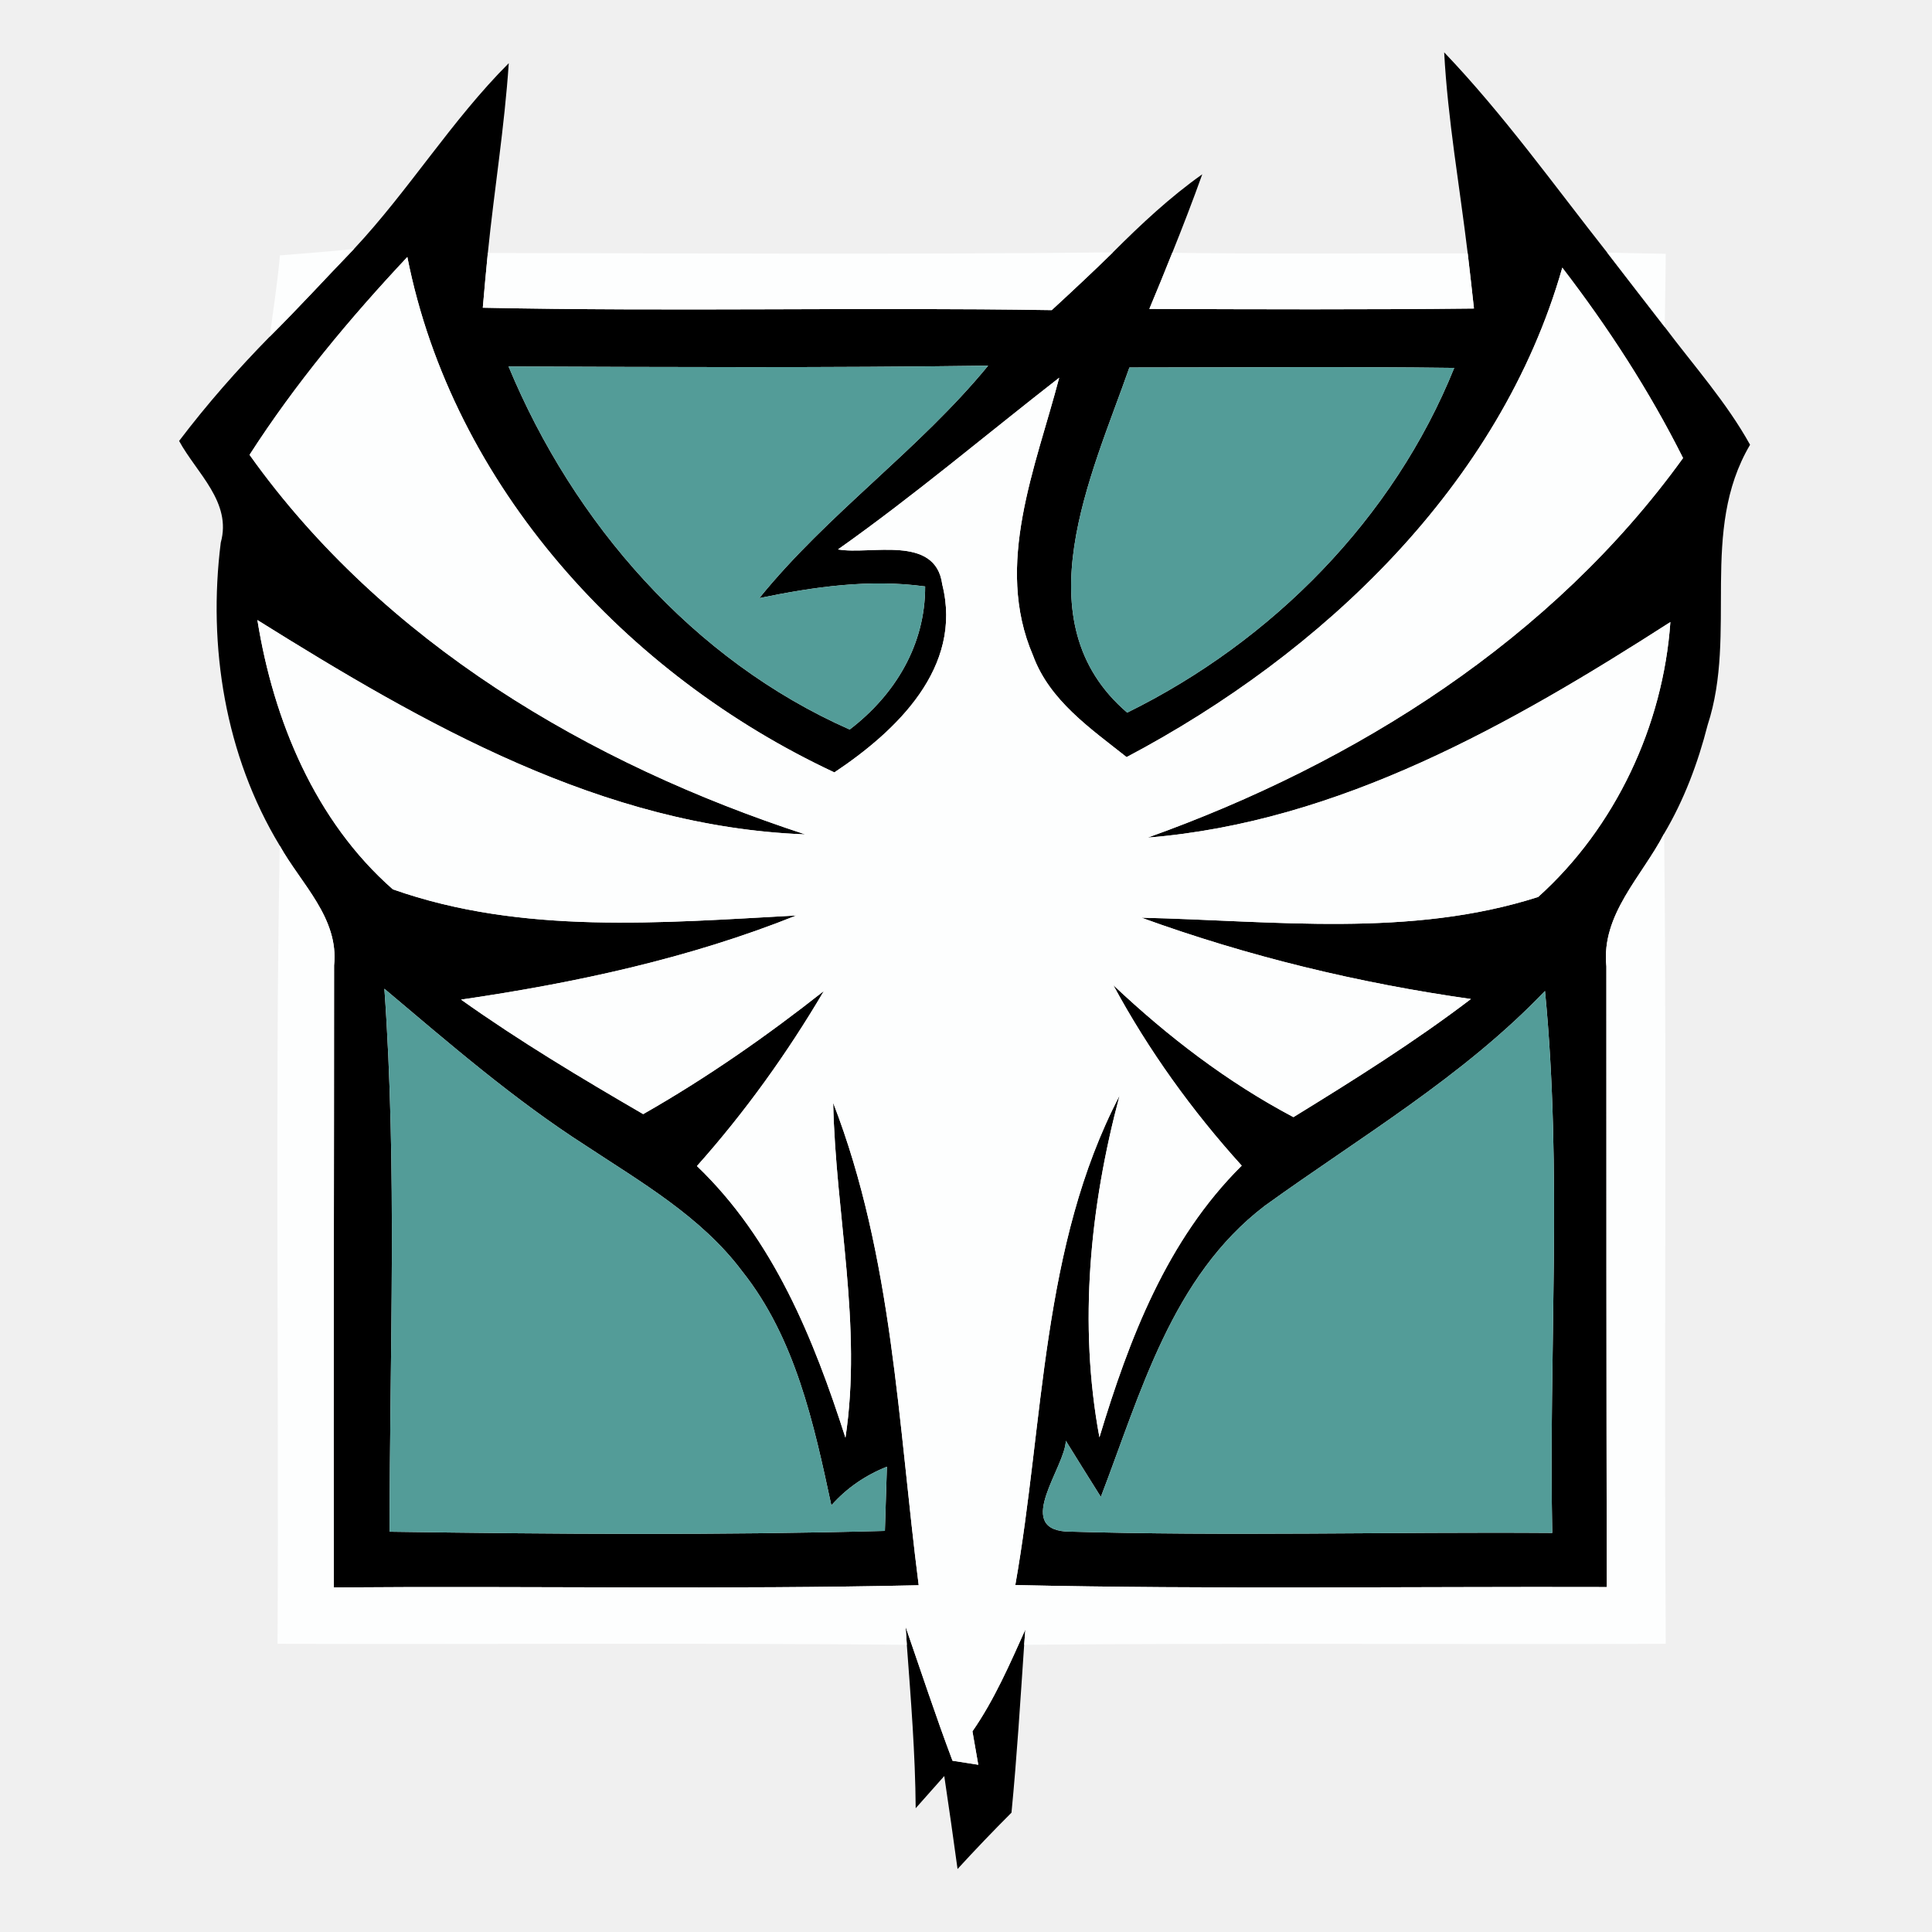
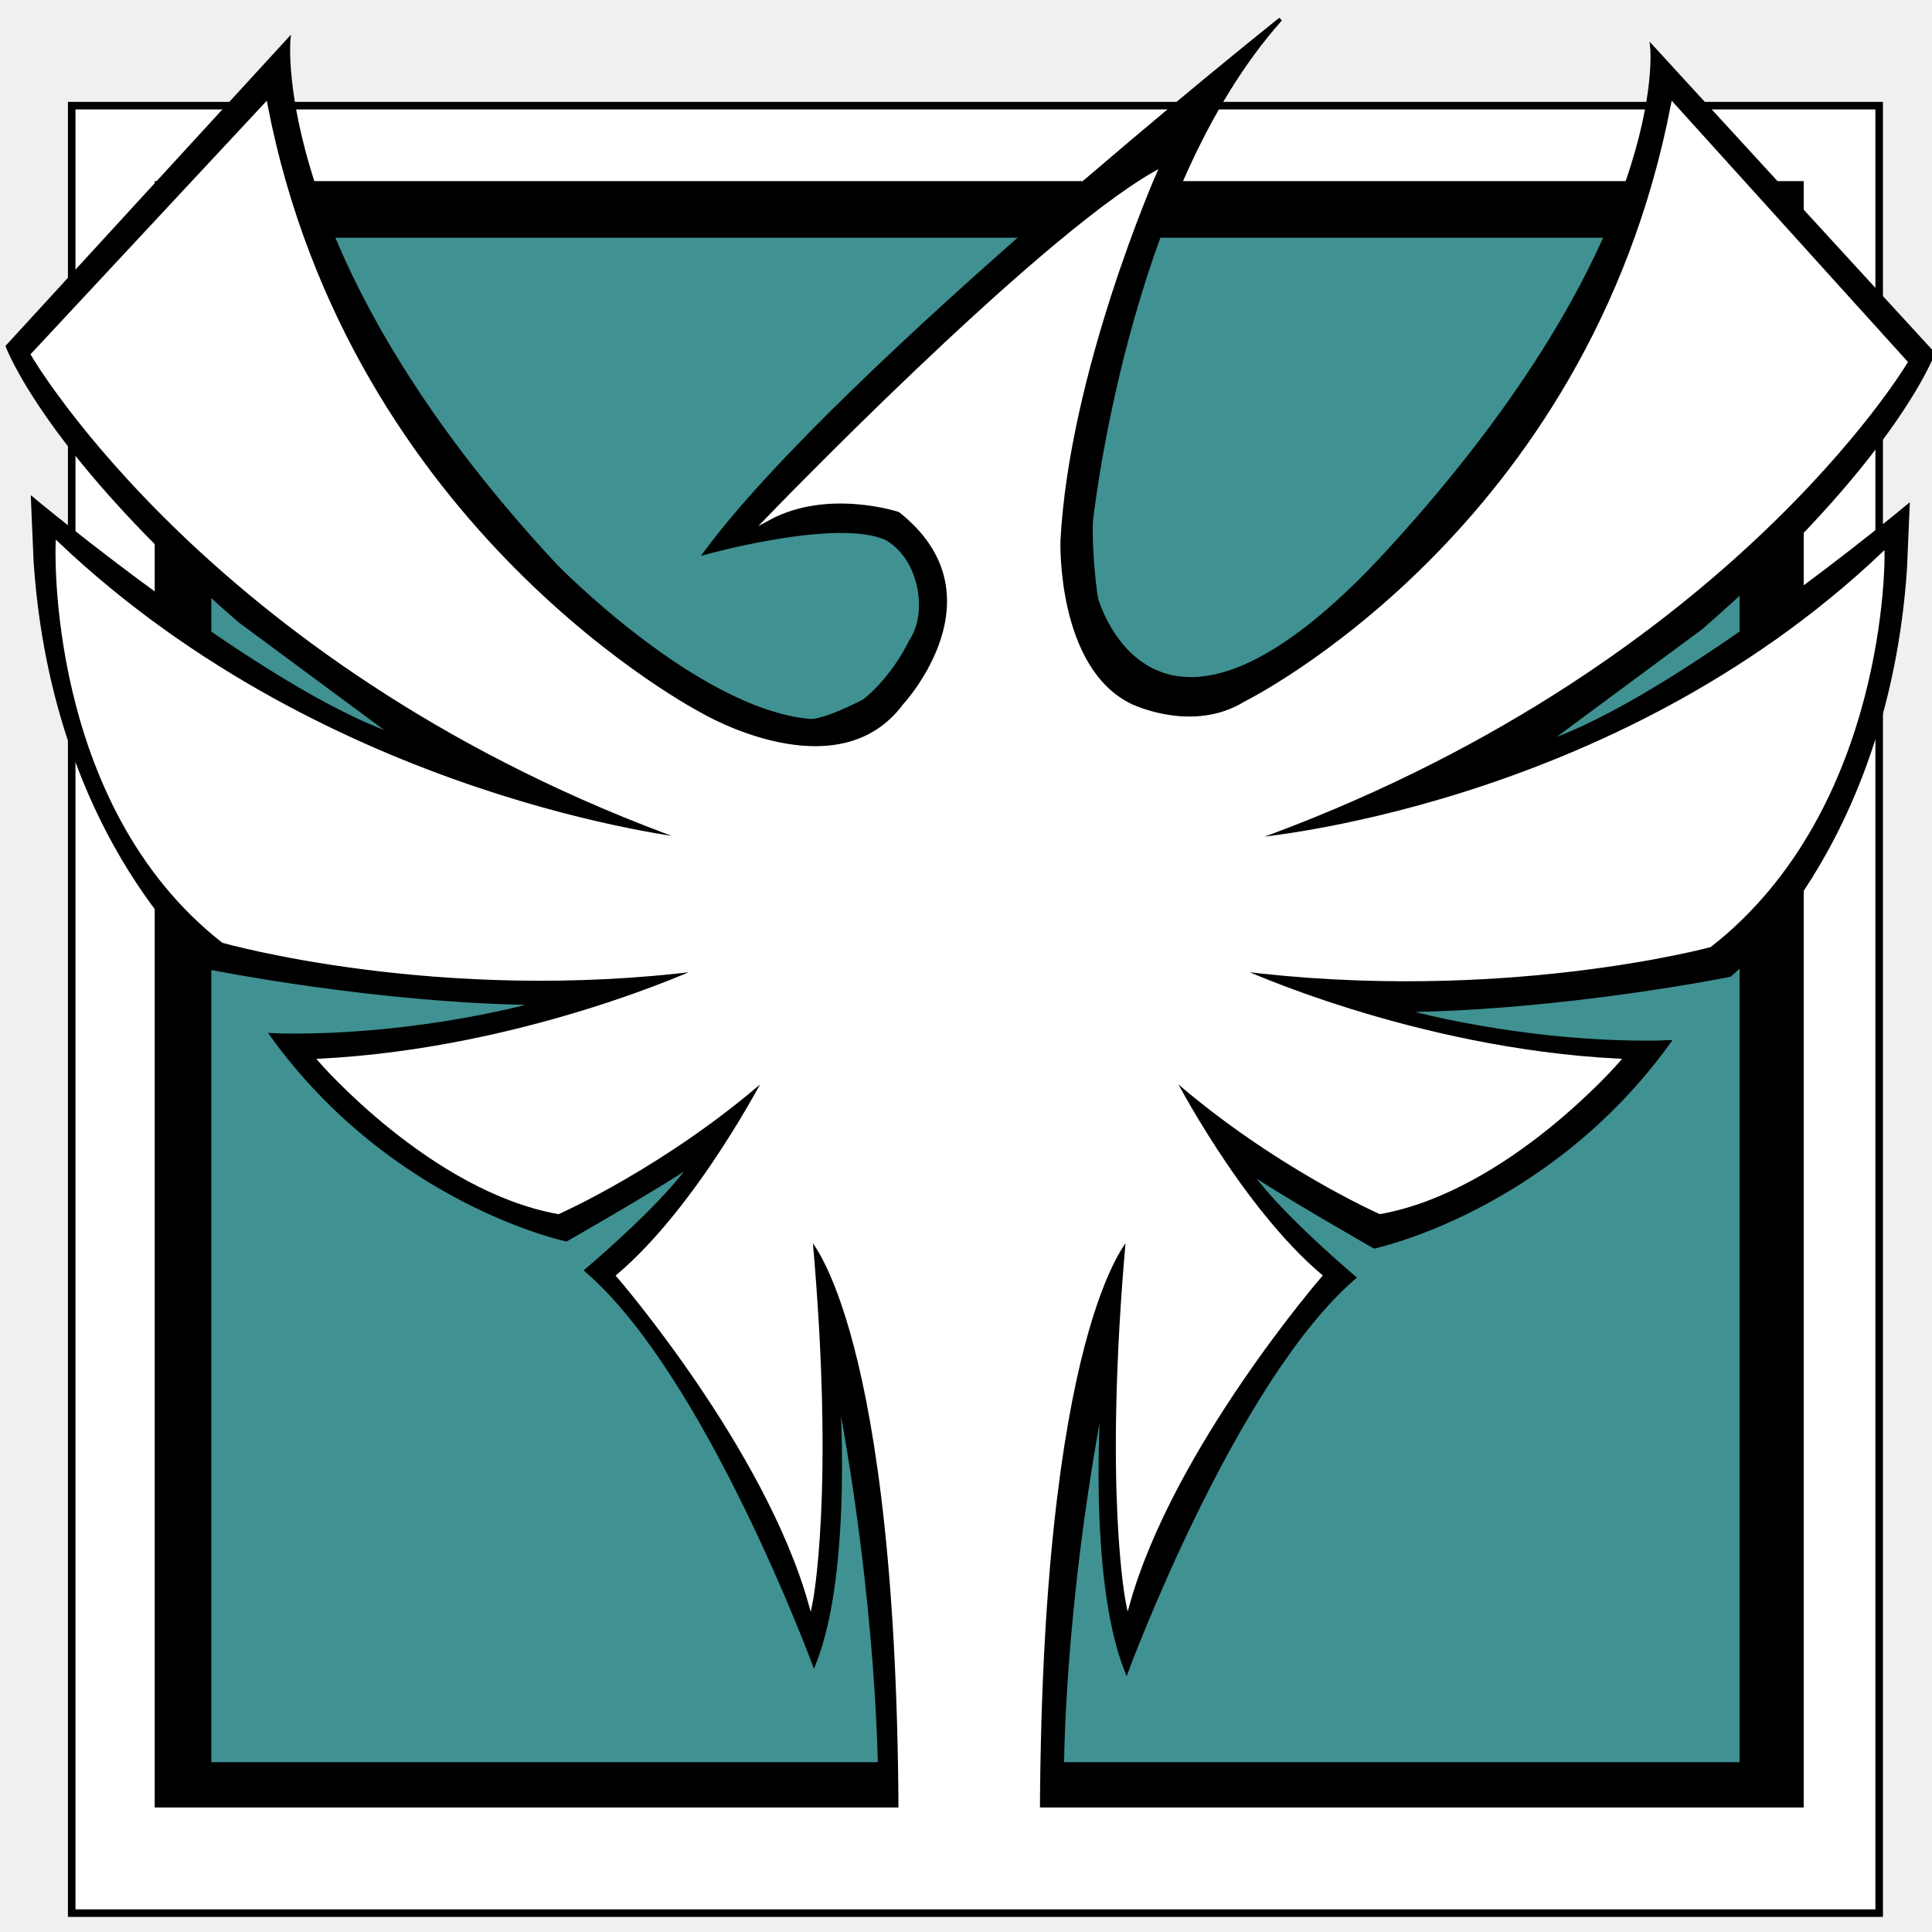
- <svg xmlns="http://www.w3.org/2000/svg" width="96pt" height="96pt" viewBox="0 0 96 96" version="1.1">
-   <g id="#000000ff">
-     <path fill="#000000" opacity="1.00" d=" M 71.76 2.60 C 74.72 5.70 77.21 9.19 79.86 12.55 C 80.81 13.79 81.77 15.02 82.72 16.25 C 84.17 18.18 85.79 19.99 86.96 22.10 C 84.42 26.40 86.35 31.45 84.85 36.03 C 84.37 37.91 83.68 39.75 82.69 41.42 C 81.59 43.55 79.55 45.44 79.82 48.02 C 79.82 58.30 79.82 68.58 79.84 78.86 C 70.04 78.83 60.24 78.98 50.45 78.76 C 51.89 70.63 51.73 61.92 55.63 54.44 C 54.16 59.95 53.58 65.78 54.63 71.42 C 56.11 66.52 57.98 61.61 61.70 57.92 C 59.23 55.19 57.07 52.19 55.32 48.95 C 58.02 51.50 60.98 53.77 64.27 55.51 C 67.28 53.66 70.28 51.78 73.09 49.64 C 67.51 48.85 62.01 47.52 56.72 45.60 C 63.28 45.75 70.07 46.61 76.43 44.57 C 80.27 41.12 82.64 36.05 83.00 30.91 C 75.12 35.97 66.56 40.85 57.03 41.62 C 67.38 37.92 77.13 31.77 83.63 22.76 C 81.95 19.41 79.91 16.27 77.63 13.30 C 74.55 24.11 65.69 32.49 55.98 37.62 C 54.19 36.20 52.15 34.81 51.33 32.57 C 49.38 28.05 51.47 23.21 52.63 18.77 C 48.97 21.62 45.43 24.62 41.64 27.30 C 43.24 27.59 46.49 26.54 46.82 29.04 C 47.86 33.17 44.55 36.32 41.46 38.38 C 31.12 33.55 22.49 24.15 20.24 12.77 C 17.37 15.83 14.67 19.07 12.40 22.60 C 19.04 31.92 29.29 37.96 40.01 41.46 C 29.96 41.08 21.08 35.99 12.79 30.81 C 13.59 35.80 15.66 40.80 19.52 44.19 C 25.94 46.46 32.90 45.85 39.57 45.49 C 34.23 47.63 28.58 48.84 22.91 49.67 C 25.82 51.74 28.88 53.57 31.96 55.36 C 35.12 53.56 38.10 51.48 40.94 49.24 C 39.12 52.33 37.02 55.26 34.63 57.94 C 38.44 61.59 40.43 66.52 42.01 71.44 C 42.85 65.88 41.52 60.35 41.40 54.80 C 44.36 62.44 44.62 70.74 45.65 78.77 C 35.96 78.99 26.28 78.80 16.59 78.88 C 16.57 68.58 16.60 58.28 16.60 47.97 C 16.85 45.62 14.96 43.92 13.90 42.02 C 11.19 37.54 10.32 32.12 10.97 26.96 C 11.53 24.95 9.77 23.51 8.90 21.91 C 10.28 20.09 11.80 18.36 13.40 16.73 C 14.83 15.31 16.19 13.82 17.59 12.37 C 20.33 9.44 22.44 5.98 25.28 3.14 C 25.07 6.30 24.56 9.42 24.24 12.57 C 24.15 13.47 24.07 14.38 23.99 15.29 C 33.41 15.49 42.83 15.26 52.26 15.41 C 53.28 14.47 54.30 13.52 55.30 12.54 C 56.69 11.15 58.13 9.80 59.74 8.66 C 59.27 9.97 58.77 11.27 58.25 12.56 C 57.88 13.49 57.50 14.42 57.11 15.35 C 62.49 15.37 67.87 15.39 73.24 15.33 C 73.17 14.65 73.01 13.28 72.93 12.59 C 72.53 9.26 71.94 5.95 71.76 2.60 M 25.27 18.21 C 28.50 25.99 34.43 32.81 42.22 36.25 C 44.48 34.52 45.98 32.04 45.97 29.14 C 43.20 28.76 40.44 29.16 37.73 29.72 C 41.14 25.51 45.66 22.36 49.10 18.17 C 41.15 18.28 33.21 18.24 25.27 18.21 M 56.12 18.26 C 54.25 23.60 50.72 30.88 56.01 35.41 C 63.22 31.86 69.24 25.77 72.26 18.28 C 66.88 18.21 61.50 18.26 56.12 18.26 M 19.10 49.13 C 19.74 58.09 19.36 67.12 19.36 76.11 C 27.56 76.23 35.77 76.29 43.97 76.07 C 43.99 75.27 44.05 73.68 44.07 72.88 C 43.01 73.30 42.07 73.94 41.31 74.80 C 40.44 70.74 39.52 66.49 36.88 63.17 C 34.85 60.46 31.87 58.75 29.10 56.92 C 25.53 54.63 22.33 51.85 19.10 49.13 M 62.84 59.92 C 58.22 63.45 56.68 69.22 54.70 74.38 C 54.26 73.68 53.39 72.29 52.96 71.59 C 52.93 72.89 50.42 75.91 52.95 76.10 C 61.01 76.34 69.07 76.11 77.13 76.17 C 76.95 67.20 77.64 58.16 76.77 49.24 C 72.69 53.51 67.58 56.50 62.84 59.92 Z" />
-     <path fill="#000000" opacity="1.00" d=" M 45.00 80.84 C 45.77 83.06 46.50 85.29 47.33 87.49 C 47.65 87.54 48.29 87.64 48.61 87.69 C 48.54 87.27 48.39 86.44 48.32 86.03 C 49.41 84.46 50.17 82.70 50.95 80.97 L 50.89 81.73 C 50.70 84.52 50.53 87.30 50.26 90.07 C 49.34 90.99 48.45 91.92 47.58 92.87 C 47.37 91.33 47.15 89.79 46.92 88.25 C 46.57 88.65 45.86 89.45 45.50 89.85 C 45.48 87.14 45.26 84.43 45.06 81.73 L 45.00 80.84 Z" />
-   </g>
-   <g id="#fdfefeff">
-     <path fill="#fdfefe" opacity="1.00" d=" M 13.91 12.69 C 15.14 12.59 16.36 12.50 17.59 12.37 C 16.19 13.82 14.83 15.31 13.40 16.73 C 13.58 15.38 13.79 14.04 13.91 12.69 Z" />
-     <path fill="#fdfefe" opacity="1.00" d=" M 23.99 15.29 C 24.07 14.38 24.15 13.47 24.24 12.57 C 34.59 12.59 44.95 12.65 55.30 12.54 C 54.30 13.52 53.28 14.47 52.26 15.41 C 42.83 15.26 33.41 15.49 23.99 15.29 Z" />
-     <path fill="#fdfefe" opacity="1.00" d=" M 58.25 12.56 C 63.14 12.63 68.03 12.58 72.93 12.59 C 73.01 13.28 73.17 14.65 73.24 15.33 C 67.87 15.39 62.49 15.37 57.11 15.35 C 57.50 14.42 57.88 13.49 58.25 12.56 Z" />
-     <path fill="#fdfefe" opacity="1.00" d=" M 79.86 12.55 C 80.59 12.57 82.04 12.60 82.77 12.61 C 82.76 13.83 82.74 15.04 82.72 16.25 C 81.77 15.02 80.81 13.79 79.86 12.55 Z" />
-     <path fill="#fdfefe" opacity="1.00" d=" M 12.40 22.60 C 14.67 19.07 17.37 15.83 20.24 12.77 C 22.49 24.15 31.12 33.55 41.46 38.38 C 44.55 36.32 47.86 33.17 46.82 29.04 C 46.49 26.54 43.24 27.59 41.64 27.30 C 45.43 24.62 48.97 21.62 52.63 18.77 C 51.47 23.21 49.38 28.05 51.33 32.57 C 52.15 34.81 54.19 36.20 55.98 37.62 C 65.69 32.49 74.55 24.11 77.63 13.30 C 79.91 16.27 81.95 19.41 83.63 22.76 C 77.13 31.77 67.38 37.92 57.03 41.62 C 66.56 40.85 75.12 35.97 83.00 30.91 C 82.64 36.05 80.27 41.12 76.43 44.57 C 70.07 46.61 63.28 45.75 56.72 45.60 C 62.01 47.52 67.51 48.85 73.09 49.64 C 70.28 51.78 67.28 53.66 64.27 55.51 C 60.98 53.77 58.02 51.50 55.32 48.95 C 57.07 52.19 59.23 55.19 61.70 57.92 C 57.98 61.61 56.11 66.52 54.63 71.42 C 53.58 65.78 54.16 59.95 55.63 54.44 C 51.73 61.92 51.89 70.63 50.45 78.76 C 60.24 78.98 70.04 78.83 79.84 78.86 C 79.82 68.58 79.82 58.30 79.82 48.02 C 79.55 45.44 81.59 43.55 82.69 41.42 C 82.83 54.84 82.68 68.26 82.77 81.68 C 72.14 81.72 61.51 81.63 50.89 81.73 L 50.95 80.97 C 50.17 82.70 49.41 84.46 48.32 86.03 C 48.39 86.44 48.54 87.27 48.61 87.69 C 48.29 87.64 47.65 87.54 47.33 87.49 C 46.50 85.29 45.77 83.06 45.00 80.84 L 45.06 81.73 C 34.64 81.63 24.22 81.71 13.79 81.68 C 13.87 68.46 13.66 55.24 13.90 42.02 C 14.96 43.92 16.85 45.62 16.60 47.97 C 16.60 58.28 16.57 68.58 16.59 78.88 C 26.28 78.80 35.96 78.99 45.65 78.77 C 44.62 70.74 44.36 62.44 41.40 54.80 C 41.52 60.35 42.85 65.88 42.01 71.44 C 40.43 66.52 38.44 61.59 34.63 57.94 C 37.02 55.26 39.12 52.33 40.94 49.24 C 38.10 51.48 35.12 53.56 31.96 55.36 C 28.88 53.57 25.82 51.74 22.91 49.67 C 28.58 48.84 34.23 47.63 39.57 45.49 C 32.90 45.85 25.94 46.46 19.52 44.19 C 15.66 40.80 13.59 35.80 12.79 30.81 C 21.08 35.99 29.96 41.08 40.01 41.46 C 29.29 37.96 19.04 31.92 12.40 22.60 Z" />
-   </g>
-   <g id="#539c98ff">
-     <path fill="#539c98" opacity="1.00" d=" M 25.27 18.21 C 33.21 18.24 41.15 18.28 49.10 18.17 C 45.66 22.36 41.14 25.51 37.73 29.72 C 40.44 29.16 43.20 28.76 45.97 29.14 C 45.98 32.04 44.48 34.52 42.22 36.25 C 34.43 32.81 28.50 25.99 25.27 18.21 Z" />
-     <path fill="#539c98" opacity="1.00" d=" M 56.12 18.26 C 61.50 18.26 66.88 18.21 72.26 18.28 C 69.24 25.77 63.22 31.86 56.01 35.41 C 50.72 30.88 54.25 23.60 56.12 18.26 Z" />
-     <path fill="#539c98" opacity="1.00" d=" M 19.10 49.13 C 22.33 51.85 25.53 54.63 29.10 56.92 C 31.87 58.75 34.85 60.46 36.88 63.17 C 39.52 66.49 40.44 70.74 41.31 74.80 C 42.07 73.94 43.01 73.30 44.07 72.88 C 44.05 73.68 43.99 75.27 43.97 76.07 C 35.77 76.29 27.56 76.23 19.36 76.11 C 19.36 67.12 19.74 58.09 19.10 49.13 Z" />
-     <path fill="#539c98" opacity="1.00" d=" M 62.84 59.92 C 67.58 56.50 72.69 53.51 76.77 49.24 C 77.64 58.16 76.95 67.20 77.13 76.17 C 69.07 76.11 61.01 76.34 52.95 76.10 C 50.42 75.91 52.93 72.89 52.96 71.59 C 53.39 72.29 54.26 73.68 54.70 74.38 C 56.68 69.22 58.22 63.45 62.84 59.92 Z" />
+ <svg xmlns="http://www.w3.org/2000/svg" version="1.1" id="Layer_2" x="0px" y="0px" width="512px" height="512px" viewBox="0 0 512 512" enable-background="new 0 0 512 512" xml:space="preserve">
+   <g>
+     <rect x="19" y="28" fill="#FFFFFF" stroke="#000000" stroke-width="2" stroke-miterlimit="10" width="479" height="479" />
+     <rect x="41.5" y="48.5" stroke="#000000" stroke-miterlimit="10" width="436" height="430" />
+     <rect x="56" y="63" fill="#409192" width="405" height="404" />
+     <path fill="none" stroke="#FF0000" stroke-miterlimit="10" d="M235.045,170.142" />
+     <path stroke="#000000" stroke-miterlimit="10" d="M299.795,192.884" />
+     <path stroke="#000000" stroke-miterlimit="10" d="M281.467,470.5c0,0-0.365-42.543,10.851-101.117c0,0-3.739,48.366,6.23,73.445   c0,0,28.359-76.752,60.285-104.251c0,0-19.16-16.142-27.104-27.124l-1.402-1.53c7.478,5.374,33.882,20.441,33.882,20.441   s45.931-9.699,78.045-54.215l-2.921,0.116c-36.92,0.467-67.997-8.529-67.997-8.529c43.111-0.467,87.04-9.347,87.04-9.347   s41.469-33.238,46.5-107.721l0.7-16.473c0,0-61.415,51.173-96.114,62.739l0,0l41.385-30.62   c51.057-44.396,61.404-72.66,61.404-72.66l-74.438-81.16c0,0,5.617,51.258-69.734,133.501   c-62.442,68.152-77.577,12.618-77.577,12.618c-0.781-4.84-1.525-13.129-1.402-20.095c0,0,9.113-87.391,50.239-133.423   c0,0-116.366,92.765-152.351,141.368c0,0,35.129-9.814,48.059-3.739c0,0,5.84,3.038,8.021,10.982c0,0,3.116,9.113-1.791,16.435   c0,0-4.128,9.035-12.151,15.577c0,0-10.681,5.661-14.643,5.296c-30.026-2.765-67.296-41.125-67.296-41.125   C71.166,68.263,76.463,10.625,76.463,10.625L2.026,91.785c0,0,10.348,28.264,61.403,72.661l41.385,30.62l0,0   C70.115,183.5,8.7,132.326,8.7,132.326L9.401,148.8c5.032,74.482,46.5,107.72,46.5,107.72s43.929,8.88,87.04,9.347   c0,0-31.078,8.996-67.997,8.528l-2.921-0.116c32.114,44.516,78.044,54.211,78.044,54.211s26.404-15.072,33.881-20.446l-1.402,1.519   c-7.944,10.982-27.105,27.105-27.105,27.105c31.927,27.499,60.286,104.21,60.286,104.21c9.969-25.08,6.23-73.363,6.23-73.363   c11.216,58.572,11.217,102.986,11.217,102.986H281.467z" />
+     <path stroke="#000000" stroke-miterlimit="10" d="M150.535,341.574" />
+     <path stroke="#000000" stroke-miterlimit="10" d="M7.708,106.319" />
+     <path fill="#FFFFFF" stroke="#FFFFFF" stroke-miterlimit="10" d="M330.067,186.342c0,0,91.286-45.02,113.251-158.581l61.688,68.23   c0,0-48.604,81.783-173.848,126.647c0,0,95.803-7.478,167.771-75.708c0,0,0.935,66.993-45.798,103.596   c0,0-55.612,15.106-125.245,6.227c0,0,46.266,21.498,100.943,24.301c0,0-29.441,34.115-63.09,40.191   c0,0-28.508-12.619-55.146-35.985c0,0,17.76,34.583,39.257,52.809c0,0-39.257,45.331-50.939,86.924c0,0-6.075-29.332,0-97.095   c0,0-23.834,23.602-23.834,157.602h-36.452c0-134-23.834-157.602-23.834-157.602c6.076,67.763,0,97.15,0,97.15   c-11.683-41.594-50.939-86.952-50.939-86.952c21.498-18.226,39.256-52.822,39.256-52.822   c-26.638,23.366-55.145,35.979-55.145,35.979c-33.648-6.076-63.09-40.195-63.09-40.195c54.678-2.804,100.944-24.303,100.944-24.303   c-69.632,8.88-126.676-7.371-126.676-7.371c-46.733-36.603-43.9-105.257-43.9-105.257c71.969,68.23,167.305,78.512,167.305,78.512   C57.302,177.775,8.7,93.966,8.7,93.966l61.688-66.206c21.964,113.562,115.431,161.697,115.431,161.697s36.14,21.342,53.898-2.492   c0,0,27.261-29.287-1.246-51.718c0,0-19.106-6.432-34.894,2.181c0,0,70.567-73.215,102.345-91.441c0,0-23.056,52.497-25.393,97.361   c0,0-1.089,33.804,19.007,43.618C299.537,186.965,315.944,195.071,330.067,186.342z" />
  </g>
</svg>
